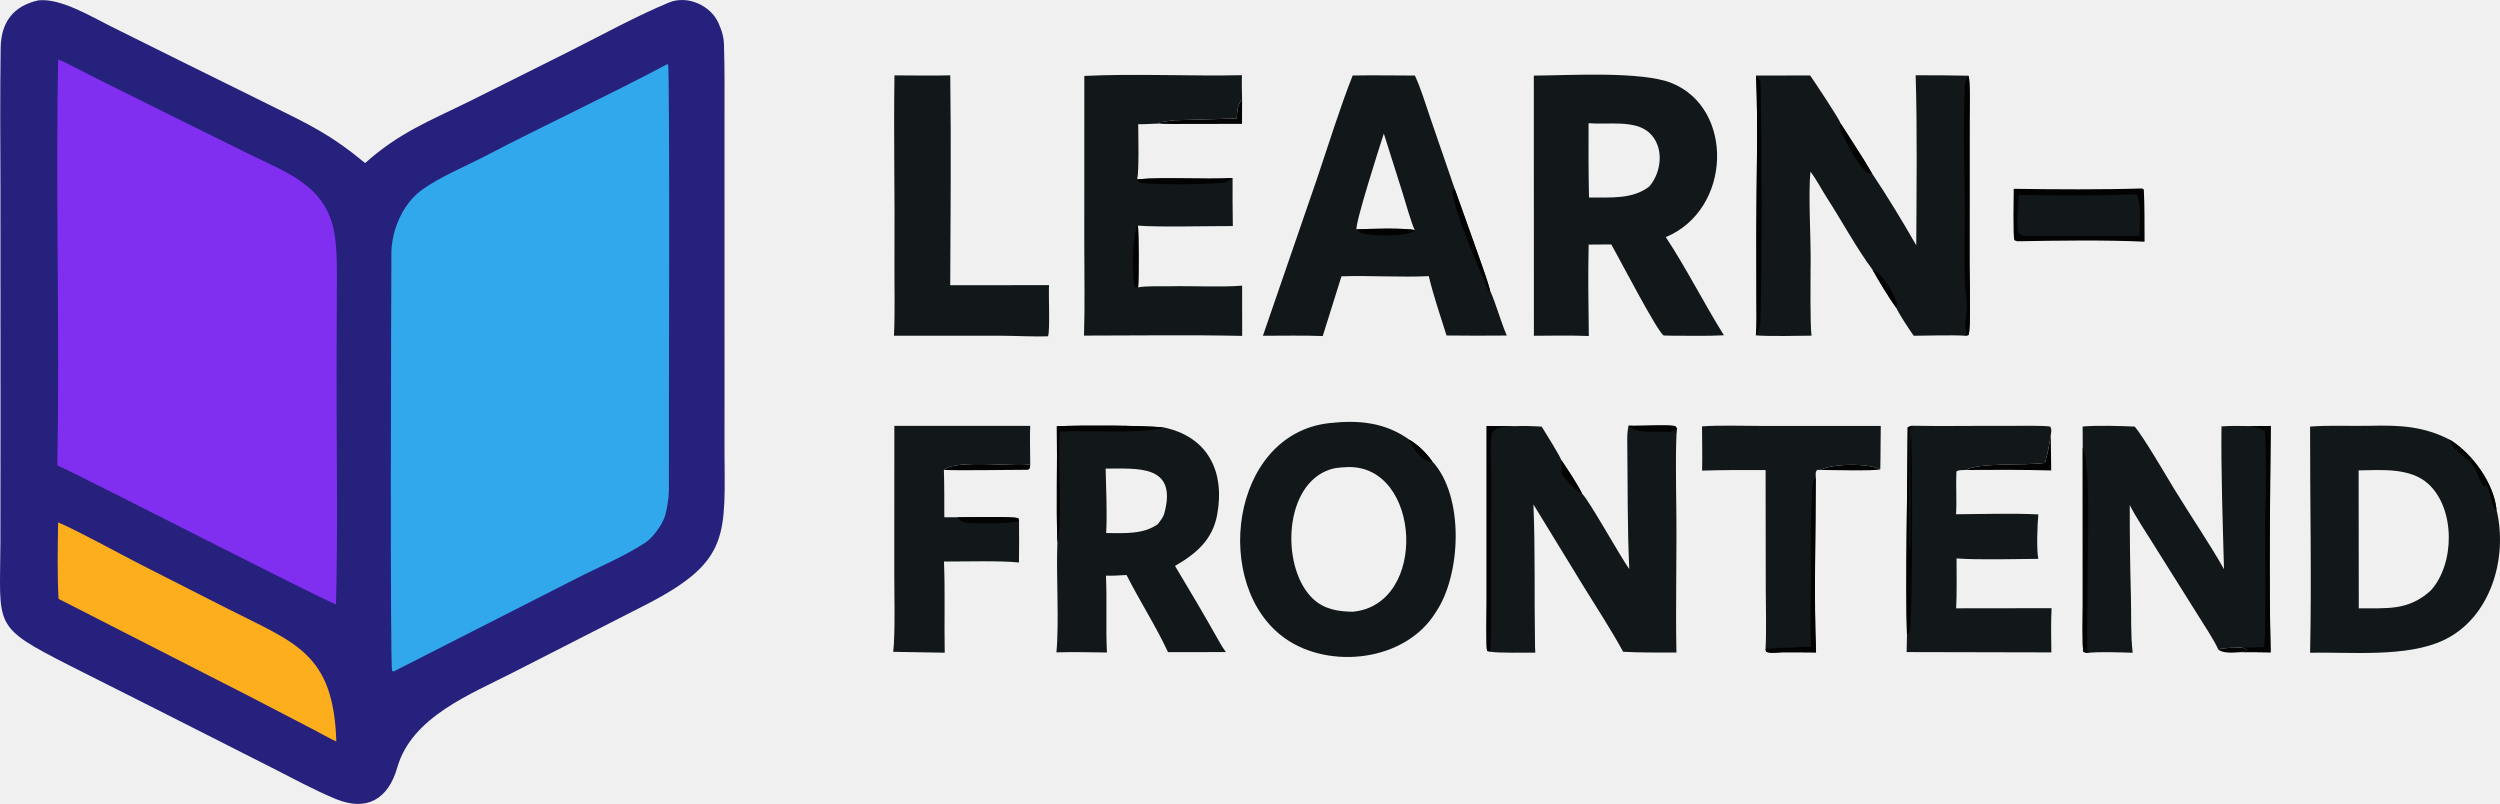
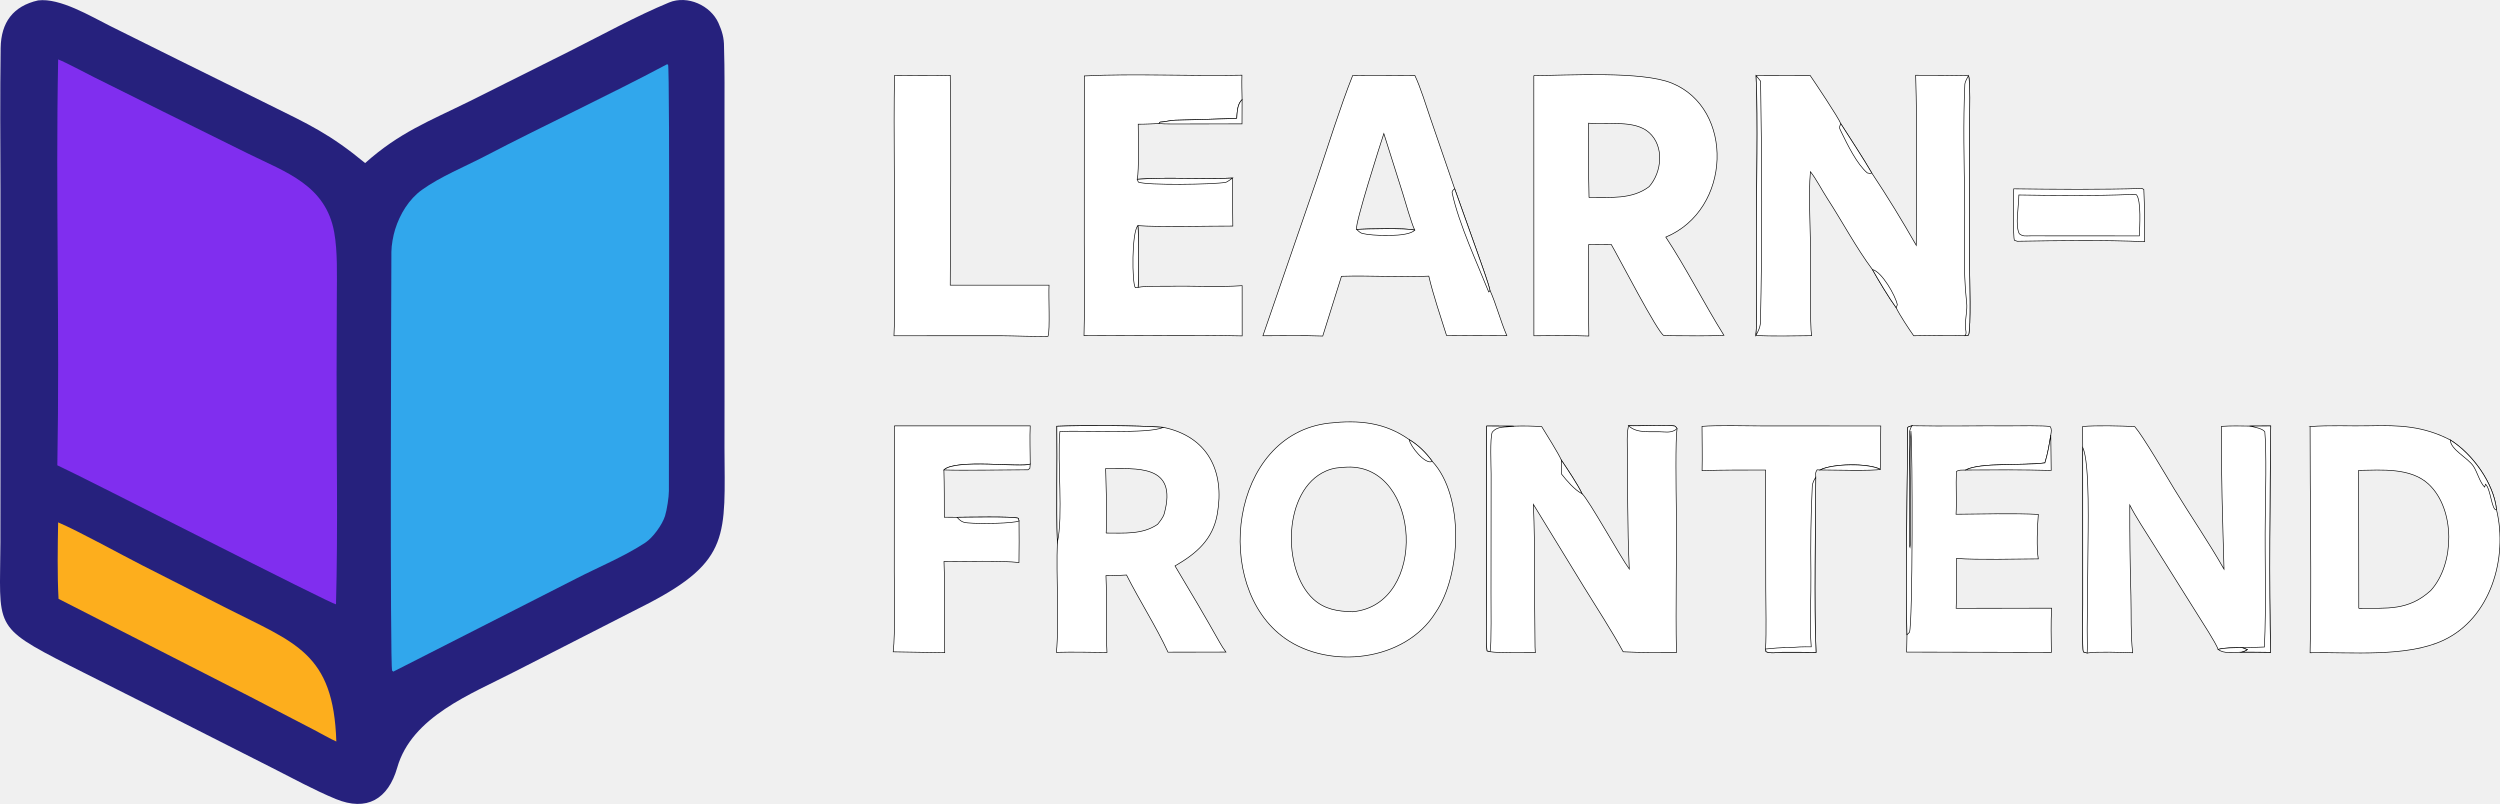
- <svg xmlns="http://www.w3.org/2000/svg" id="Layer_1" data-name="Layer 1" viewBox="0 0 3960.7 1273.65">
+ <svg xmlns="http://www.w3.org/2000/svg" id="Layer_1" version="1.1" viewBox="0 0 3960.7 1273.65">
  <defs>
    <style>
-       .cls-1 {
+       .st0 {
        fill: #fdae1d;
      }

-       .cls-2 {
+       .st1 {
        fill: #802eef;
      }

-       .cls-3 {
-         fill: rgba(3, 3, 4, .99);
-       }
- 
-       .cls-4 {
+       .st2 {
        fill: #31a7ec;
      }

-       .cls-5 {
-         fill: #030304;
+       .st3 {
+         fill: #fff;
+         stroke: #000;
+         stroke-miterlimit: 10;
      }

-       .cls-6 {
-         fill: #12181a;
-       }
- 
-       .cls-7 {
+       .st4 {
        fill: #26217d;
      }
    </style>
  </defs>
-   <path class="cls-7" d="M60.33.65c34.69-4.26,82.86,24.9,114.02,40.44l108.19,53.77,142.36,70.34c65.3,32.24,97.47,46.9,153.6,93.14,54.48-48.63,100.92-66.06,165.76-98.07l158.08-79.05c51.1-25.63,104.99-55.49,157.67-77.27,29.04-12.01,65.77,4.6,78.25,32.54,5.65,12.66,8.92,23.47,8.79,37.83,1.16,37.13.74,74.32.76,111.46l.02,201.84.03,248.47c-.01,23.57-.17,49.58-.08,72.96.55,138.23,10.18,179.35-122.41,247.89l-211.12,107.75c-67.82,34.92-161.83,70.54-184.91,151.36-14.3,50.06-48.31,70.03-97.39,49.79-33.94-14-67.68-32.59-100.31-49.07l-182.12-92.25-139.53-70.25C-13.11,991.5.1,994.09.68,859.41l.17-181.65-.11-378.75C.5,224.69-.03,150.31,1.05,76.01,1.64,35.41,20.82,9.6,60.33.65Z" />
-   <path class="cls-4" d="M1056.66,101.9l1.73.46c3.24,6.52.94,613.56,1.33,675.54.05,9.12-3.11,29.78-6.12,39.45-4.39,14.05-19.15,34.45-31.44,42.51-33.43,21.92-73.76,38.46-109.47,56.83l-289.58,147.36-1.85-1.51c-3.56-6.88-1.52-598.24-1.18-663.7.05-10.03,2.74-25.29,5.91-35.41,7.55-24.06,21.66-47.65,42.49-62.66,29.05-20.94,67.69-36.59,100.3-53.57,94.6-49.27,193.98-95.37,287.88-145.31Z" />
-   <path class="cls-2" d="M92.13,94.1c12.57,4.97,42.78,21.16,56.54,28.05l110.44,54.95,135.09,66.83c58.49,28.82,121.88,49.45,135.27,124,5.51,30.66,4.23,67.55,4.16,98.91l-.37,123.86c-.26,120.44,2.27,246.76-.95,366.65-5.49,1.04-397.13-199.92-441.48-220.2,3.92-212.8-2.87-429.72,1.3-643.04Z" />
-   <path class="cls-1" d="M92.09,827.6c31.81,13.41,99.98,51.14,133.35,68.09l132.93,67.54c108.87,55.44,170.08,70.49,174.47,211.53-6.81-2.76-27.59-14.49-35.62-18.59l-100.84-52.38-303.64-155.06c-2.08-37.56-1.32-83.25-.65-121.12Z" />
-   <path class="cls-6" d="M2269.06,730.84c51.19,55.01,46.18,180.21,5.18,239.8-47.95,77.2-167.62,90.7-238.36,40.74-116.72-82.42-87.41-323.35,69.87-341.03,47.45-5.34,88.57-1.09,126.9,26.16,14.32,8.61,26.64,20.82,36.41,34.34ZM2143.02,969.17c120.31-11.02,108.42-232.84-8.05-229.17-12.91.63-22.2.99-34.22,6.21-68.61,29.83-70.12,156.72-20.09,202.91,17.69,16.33,38.99,19.61,62.36,20.05Z" />
-   <path class="cls-5" d="M2232.65,696.5c14.32,8.61,26.64,20.82,36.41,34.34-10.33,6.48-34.99-23.84-36.41-34.34Z" />
-   <path class="cls-6" d="M2429.99,119.78c53.98-.25,170.74-7.53,218.6,11.9,99.34,40.33,95.1,200.3-9.48,243.96,31.61,47.79,60.75,105.46,92.05,155.54-25.03,1.45-56.49.64-81.98.66-4.18.05-8.99-.19-13.23-.31-8.91-2.98-72.67-126.26-83.3-144.29l-35.77.27c-1.12,47.97-.38,96.87.26,144.84-28.2-1.22-58.64-.54-87.03-.4l-.12-412.18ZM2517.47,312.99c33.84-.52,68.35,3.28,95.36-17.42,20.07-22.99,24.2-63.62-.13-85.49-23.09-20.75-66.51-12.17-95.96-14.88-.2,39.63-.21,78.19.73,117.8Z" />
-   <path class="cls-6" d="M3659.81,675.84c31.14-2.48,63.86-.57,95.16-1.29,46.77-1.07,84.24.4,127.02,22.47,35.2,22.18,68.91,68.51,73.22,110.62,18.43,76.63-9.46,171.35-83.61,206.48-58.64,27.79-146.74,18.69-211.76,19.97,2.53-115.14-.21-241.78-.02-358.26ZM3736.97,963.75c45.39-.37,78.44,4.08,113.98-28.16,38.21-41.9,39.22-128.77-3.26-168.44-28.47-26.59-74.53-22.47-110.95-21.94l.23,218.55Z" />
-   <path class="cls-5" d="M3881.98,697.02c35.2,22.18,68.91,68.51,73.22,110.62-7.71,1.79-8.91-32.34-17.35-40.52l-1.55,4.59c-7.76-7.92-11.34-23.33-17.69-33.07-8.57-13.15-36.39-26.32-36.63-41.62Z" />
-   <path class="cls-6" d="M2782.12,119.72l85.65-.19c6.16,8.94,45.31,67.35,48.52,76.39,15.6,24.71,34.82,53.41,49.15,78.17,25.69,38.6,47.46,74.42,70.47,114.61.33-86.91,1.72-182.81-.97-269.44,28.12-.09,55.5.08,83.62.68,3.15,5.05,1.82,63.02,1.79,73.71l-.07,225.97c.12,18.93,2.44,99.73-1.53,111.11-2.19.6-3.48,1.14-5.73,1.17-20.06-1.37-59.77-.08-81.2.03-7.66-10.82-22.34-33.03-27.77-44.43-10.87-14.83-28.66-44.39-37.59-60.47-25.13-33.44-48.57-77.37-71.7-112.92-8.51-13.09-17.14-30.22-26.56-42.14-3.41,35.72.59,101.93.38,141.02-.12,22.4-1.13,102.01,1.43,118.81-23.83.22-65.07,1.25-88.24-.43,1.68-15.28.95-43.8.93-59.79l-.13-103.81c-.02-76.39,2.89-172.73-.46-248.05Z" />
-   <path class="cls-5" d="M3118.56,119.94c3.15,5.05,1.82,63.02,1.79,73.71l-.07,225.97c.12,18.93,2.44,99.73-1.53,111.11-2.19.6-3.48,1.14-5.73,1.17,3.82-4.33.22-8.98.64-16.39.02-10.77,3.28-25.02,2.08-35.6-6.19-54.61-2.42-108.34-3.16-163.08-.82-61.07-2.54-122.69.31-183.72.14-3.08,4.05-10.34,5.66-13.16Z" />
-   <path class="cls-5" d="M2781.78,531.36c1.68-15.28.95-43.8.93-59.79l-.13-103.81c-.02-76.39,2.89-172.73-.46-248.05,1.81,2.27,4.2,5.25,7.15,8.94,2.03,126.65,2.76,255.3-.23,381.88-.2,8.59-4.78,16.53-7.26,20.83Z" />
-   <path class="cls-5" d="M2916.29,195.91c15.6,24.71,34.82,53.41,49.15,78.17-3.1.95-3.82.64-7.02-.05-16.59-13.98-31.68-45.18-41.24-64.82-3.82-7.85-3.33-6.8-.89-13.3Z" />
-   <path class="cls-5" d="M2966.48,427.02c14.78,3.37,36.7,41.51,39.42,55.83l-1.83,4.64c-10.87-14.83-28.66-44.39-37.59-60.47Z" />
-   <path class="cls-6" d="M2143.01,119.61c32.34-.55,66.13,0,98.57.08,9.13,19.13,17.47,47.03,24.62,67.74l38.36,111.5,37.31,104.69c4.37,12.45,15.86,43.99,18.61,56.2,9.77,21.59,16.63,48.53,26.7,71.77-32.02.28-63.45.32-95.47-.09-9.18-29.46-21.3-64.51-28.09-94.01-42.57,2.09-93.5-1.19-138.35.24l-29.67,94.66c-29.74-1.2-64.65-.44-94.79-.45l85.41-247.95c17.27-50.86,37.22-115.32,56.8-164.37ZM2149.16,363.42c17.9-.9,76.56-2.52,92.11,1.13-5.67-12.44-14.81-44.68-19.04-58.49l-29.85-94.44c-5.77,17.45-46.27,144.23-43.21,151.8Z" />
-   <path class="cls-5" d="M2360.48,459.82c-.66,2.03-.14,1.09-1.97,2.67-17.38-43.69-47.39-107.94-57.84-156.68-.68-3.17,1.67-4.67,3.89-6.88l37.31,104.69c4.37,12.45,15.86,43.99,18.61,56.2Z" />
-   <path class="cls-5" d="M2149.16,363.42c17.9-.9,76.56-2.52,92.11,1.13-9.58,11.8-68.62,9.29-83.48,5.17-2.54-.7-6.62-4.32-8.63-6.3Z" />
-   <path class="cls-6" d="M2580.03,674.39c15.2.97,69.08-2.26,74.31,1.11l2.57,3.55c-2.74,16.24-1.47,101.94-1.2,122.21,1.02,76.95-1.3,155.91.25,232.56-27.5-.11-57.13.3-84.43-1.22-17.55-32.41-42.47-70.81-62.04-102.48l-80.13-130.95c3.01,72.06,1.27,144.81,2.48,216.96.1,6.06-.02,11.8.53,17.87-16.42-.17-58.21.86-71.58-1.54l-4.81-1.3c-1.92-6.14-.72-68.14-.74-79.38v-276.84s43.56.21,43.56.21c16.26-.51,27.47-.26,43.72.77,6.61,10.81,27.04,43.16,31.13,53.12,9.25,13.75,25.73,38.3,32.82,53.18,10.31,8.91,60.57,99.89,74.78,119.33-3.15-65.76-2.36-132.06-3.18-197.9-.12-9.69-.24-19.79,1.96-29.25Z" />
-   <path class="cls-5" d="M2355.23,674.94l43.57.21c-15.04,2.37-25.93-.77-34.7,9.61-3.7,9.93-1.82,52.33-1.74,66.12l-.19,188.95c.01,13.57.85,82.53-1.37,92.63l-4.81-1.3c-1.92-6.14-.72-68.14-.74-79.38v-276.84Z" />
-   <path class="cls-5" d="M2580.03,674.39c15.2.97,69.08-2.26,74.31,1.11l2.57,3.55c-5.88,5.54-13.77,5.91-21.56,5.25-18.57-1.58-41.53,3.56-55.32-9.91Z" />
-   <path class="cls-5" d="M2473.65,729.03c9.25,13.75,25.73,38.3,32.82,53.18-11.56-5.68-24.93-21.34-32.53-31.12l-.29-22.06Z" />
-   <path class="cls-6" d="M1674.32,675.3c43.46-1.76,127.37-1.39,168.55,1.68,69.88,14.37,97.95,68.72,85.62,137.72-7.2,40.3-33.11,62.33-66.93,81.89,24.12,40.08,47.73,80.17,70.65,120.94,3.02,5.37,6.33,10.58,9.98,15.54l-91.75.13c-18.53-40.17-45.19-81.62-65.72-122.25-10.52.58-22.15,1.48-32.58,1.04,1.89,40.54-.51,81.84,1.59,121.73-26.24-.27-53.96-1-80.07-.22,4.59-47.9-.62-121.65,1.52-174.08-2.02-59.87.11-123.48-.86-184.11ZM1752.48,844.53c28.34-.11,57.53,2.62,81.49-13.83,3.83-4.85,8.89-11.06,10.52-17,21.86-79.33-44.38-70.87-92.86-71.33.74,30.77,2.61,71.8.85,102.17Z" />
-   <path class="cls-5" d="M1674.32,675.3c43.46-1.76,127.37-1.39,168.55,1.68-20.91,10.87-129.97,4.67-163.73,6.69-4.19,49.75,5.46,133.43-3.97,175.74-2.02-59.87.11-123.48-.86-184.11Z" />
-   <path class="cls-6" d="M3519.41,675.51c15.64-1.05,29.4-.74,45.03-.47l33.03-.2c-1.09,114.18-2.84,245.05-.16,358.65-15.51-.21-30.94-.46-46.45-.34,4.22-1.24,5.82-1.53,9.55-3.99l-8.47-3.21c-11.46.25-26.98-.05-37.71,2.88-4.53-11.68-25.48-43.7-32.88-55.56l-70.95-113.02c-10.49-16.82-27.89-43.14-36.25-60.13-.11,47.93.47,95.38,1.8,143.29.84,30.43-.65,60.45,2.79,90.74-16.07-.52-57.95-2.09-72.03.42l-5.87-1.73c-2.38-3.96-1.14-66.49-1.14-75.66l-.08-248.23-.15-33.23c22.53-2,60.19-.95,82.53.12,13.31,15.22,50.01,78.24,62.63,98.97,24.88,40.87,55.75,86.02,78.82,126.89-1.99-73.92-4.82-152.54-4.02-226.2Z" />
-   <path class="cls-5" d="M3564.44,675.04l33.03-.2c-1.09,114.18-2.84,245.05-.16,358.65-15.51-.21-30.94-.46-46.45-.34,4.22-1.24,5.82-1.53,9.55-3.99l-8.47-3.21c11.37.2,24.03-.51,35.5-.91,3.2-64.63.45-138.92,1.4-204.57.44-30.55,2.12-108.71-.77-136.49-3.9-5.32-16.49-7.21-23.63-8.95Z" />
-   <path class="cls-5" d="M3299.6,708.96c11.82,23.73,8.29,136.77,8.23,169.16l-1.12,118c-.21,12.08.66,27.07-.02,38.46l-5.87-1.73c-2.38-3.96-1.14-66.49-1.14-75.66l-.08-248.23Z" />
-   <path class="cls-6" d="M1717.89,120.3c78.6-3.95,169.49.62,249.67-1.17-.4,12.87,0,25.73.26,38.61-7.73,7.76-7.59,19.04-8.53,29.87-32.6,1.03-65.23,2.07-97.84,2.86-7.67.18-14.75,2.55-23.52,3.05l-1.88,2.2c-10.04.38-22.98,1.24-32.79,1.04.1,15.8,1.51,74.15-1.6,87.27,47.86-3.82,103.13.63,151.11-1.95-.05,25.42-.09,50.64.36,76.07-35.98-.17-117.79,2.04-150.37-.7,1.45,14.55,1.61,81.9.32,97.79,12.55-2.47,35.73-1.4,49.09-1.71,37.4-.86,78.71,1.77,115.72-.94l.05,79.56c-81.85-1.83-168.37-.46-250.57-.47,1.48-47.1.47-99.83.42-147.23l.08-264.16Z" />
-   <path class="cls-5" d="M1801.67,284.03c47.86-3.82,103.13.63,151.11-1.95-2.05,1.52-9.05,6.52-10.83,6.83-19.59,3.45-125.6,5.02-138.51-.44l-1.76-4.44Z" />
-   <path class="cls-5" d="M1803.1,455.24l-4.46.59c-5.3-7.26-5.88-88.4,4.14-98.38,1.45,14.55,1.61,81.9.32,97.79Z" />
-   <path class="cls-6" d="M3028.95,674.51c51.35.97,103.13-.16,154.49.18,11.54.08,56.14-.88,64.72,1.22,2.66,4.62,1.62,7.88.85,13.26-2.29,14.93-4.85,29.74-9.28,44.18-35.99,4.75-102.36-1.03-125.67,11.26-5.45.28-10.98-.47-14.55,2.45-1.06,22.26.74,46.92-.58,67.66,36.95-.29,94.26-1.78,130.38.28-1.57,15.75-3.02,55.44-.07,70.4-35.25.08-95.41,1.99-129.51-.73-.04,23.42.68,56.05-.65,79.06l151.2-.19c-1.19,23.28-.63,46.73-.34,70.05l-229.3-.51.55-27.46c-2.58-73.98.83-247.88,1.13-328.28,0-.9,5-2.27,6.64-2.84Z" />
-   <path class="cls-5" d="M3021.18,1005.63c-2.58-73.98.83-247.88,1.13-328.28,0-.9,5-2.27,6.64-2.84-2.3,3.84-4.1,8.67-4.07,14.13.31,58.93-.36,117.78.43,176.68,0,.27.59,1.88.71,2.18,1.77-9.1.15-36.41.52-47.78,1.4-43.46-2.08-93.95.88-136.85,2.81,27.76,2.93,304.8-2.29,318.93l-3.96,3.84Z" />
-   <path class="cls-6" d="M1417.09,119.4c29.47,0,58.91.8,88.38-.07,1.54,109.46.46,222.89-.04,332.48l156.54-.04c-1.03,16.38,1.89,71.24-1.62,81.05-18.99.81-53.97-.87-74.57-.94l-169.49.06c1.87-39.36.47-84.39.78-124.08.76-95.9-1.48-192.62.03-288.46Z" />
-   <path class="cls-6" d="M1416.89,674.7h215.26c-.88,17.68-.02,42.28.05,60.48-13.76,6.05-118.36-8.72-136.81,9.34.77,24.84.61,50.03.67,74.91l20.22.13c12.38-.06,89.9-1.71,97.09,1.56l1.04,4.29c.34,22.13.17,43.66-.11,65.78-26.16-3.15-89.81-1.55-118.75-1.55,1.9,49.27.24,96,1.14,144.42l-81.59-1.39c3.45-31.05,1.62-92.42,1.67-126.29l.13-231.68Z" />
-   <path class="cls-5" d="M1516.28,819.55c12.38-.06,89.9-1.71,97.09,1.56l1.04,4.29c-9.61,3.92-60.03,4.53-72.45,3.57-13.78-1.06-17.31.07-25.68-9.42Z" />
-   <path class="cls-6" d="M2696.51,675.51c23.96-2.07,68.46-.75,94.27-.72l188.9.06c-.55,22.81-.15,45.6-.81,68.65-19.95-10.1-75.74-9.04-95.39,1.03l-4.72-.18c-3.12,5.09-2.06,4.89-2.1,11.82-.07,85.46-3.05,193.55.46,277.44-17.74-.13-35.7-.4-53.41-.24-7.01.32-20.42,2.13-25.83-1l-.76-4.16c1.56-28.28.4-66.29.34-95.15l-.25-188.39c-33.65-.02-66.98-.16-100.63.91.59-22.35-.04-47.49-.09-70.06Z" />
-   <path class="cls-5" d="M2869.53,1024.77c-2.83-31.23-.05-82.78-.56-116.39-.68-44.49-.03-93.7,2.21-138.11.25-4.89,2.76-10.03,5.49-14.11-.07,85.46-3.05,193.55.46,277.44-17.74-.13-35.7-.4-53.41-.24-7.01.32-20.42,2.13-25.83-1l-.76-4.16c10.63-.91,25.79-2.68,36.07-2.04,14.02-1.22,22.17-1.59,36.33-1.38Z" />
-   <path class="cls-5" d="M3393.58,298.56l2.84,1.68c1.37,26.67,1,55.82,1.17,82.69-62.43-2.97-138.47-1.76-201.55-.69l-4.61-1.49c-2.53-5.91-1.19-69.43-1.14-81.6,62.23.84,141.48,1.43,203.29-.59Z" />
-   <path class="cls-6" d="M3375.17,308.09c3.14-.25,6.35.13,9.5.38,7.89,9.16,5.23,51.3,4.61,65.25l-171.94-.08c-8.71.06-12.21,1.26-18.23-3.31-6.8-13.71-.82-41.85-.68-61.42,54.54.92,122.74,1.62,176.75-.81Z" />
-   <path class="cls-3" d="M3239.73,733.35c4.43-14.45,6.99-29.25,9.28-44.18l.66,56.15c-45-1.22-90.58-1.06-135.62-.71,23.32-12.29,89.68-6.51,125.67-11.26Z" />
-   <path class="cls-3" d="M1495.39,744.52c18.45-18.05,123.05-3.29,136.81-9.34l-.63,6.72c-.81.67-1.76,1.46-2.87,2.37-32.72-.02-103.99,1.37-133.31.25Z" />
-   <path class="cls-3" d="M1959.3,187.61c.94-10.83.8-22.11,8.53-29.87l-.14,38.49-88.92.15c-7.59,0-36.55.34-42.7-.66l1.88-2.2c8.77-.49,15.85-2.86,23.52-3.05,32.61-.79,65.25-1.83,97.84-2.86Z" />
-   <path class="cls-3" d="M2883.49,744.53c19.65-10.07,75.44-11.13,95.39-1.03-7.35,2.94-81.53,1.1-95.39,1.03Z" />
-   <path class="cls-3" d="M3514.22,1028.84c10.74-2.93,26.25-2.62,37.71-2.88l8.47,3.21c-3.72,2.46-5.32,2.75-9.55,3.99-11.28.51-28.27,2.86-36.64-4.31Z" />
+   <path class="st4" d="M60.33.65c34.69-4.26,82.86,24.9,114.02,40.44l108.19,53.77,142.36,70.34c65.3,32.24,97.47,46.9,153.6,93.14,54.48-48.63,100.92-66.06,165.76-98.07l158.08-79.05c51.1-25.63,104.99-55.49,157.67-77.27,29.04-12.01,65.77,4.6,78.25,32.54,5.65,12.66,8.92,23.47,8.79,37.83,1.16,37.13.74,74.32.76,111.46l.02,201.84.03,248.47c-.01,23.57-.17,49.58-.08,72.96.55,138.23,10.18,179.35-122.41,247.89l-211.12,107.75c-67.82,34.92-161.83,70.54-184.91,151.36-14.3,50.06-48.31,70.03-97.39,49.79-33.94-14-67.68-32.59-100.31-49.07l-182.12-92.25-139.53-70.25C-13.11,991.5.1,994.09.68,859.41l.17-181.65-.11-378.75C.5,224.69-.03,150.31,1.05,76.01,1.64,35.41,20.82,9.6,60.33.65Z" />
+   <path class="st2" d="M1056.66,101.9l1.73.46c3.24,6.52.94,613.56,1.33,675.54.05,9.12-3.11,29.78-6.12,39.45-4.39,14.05-19.15,34.45-31.44,42.51-33.43,21.92-73.76,38.46-109.47,56.83l-289.58,147.36-1.85-1.51c-3.56-6.88-1.52-598.24-1.18-663.7.05-10.03,2.74-25.29,5.91-35.41,7.55-24.06,21.66-47.65,42.49-62.66,29.05-20.94,67.69-36.59,100.3-53.57,94.6-49.27,193.98-95.37,287.88-145.31h0Z" />
+   <path class="st1" d="M92.13,94.1c12.57,4.97,42.78,21.16,56.54,28.05l110.44,54.95,135.09,66.83c58.49,28.82,121.88,49.45,135.27,124,5.51,30.66,4.23,67.55,4.16,98.91l-.37,123.86c-.26,120.44,2.27,246.76-.95,366.65-5.49,1.04-397.13-199.92-441.48-220.2,3.92-212.8-2.87-429.72,1.3-643.04h0Z" />
+   <path class="st0" d="M92.09,827.6c31.81,13.41,99.98,51.14,133.35,68.09l132.93,67.54c108.87,55.44,170.08,70.49,174.47,211.53-6.81-2.76-27.59-14.49-35.62-18.59l-100.84-52.38-303.64-155.06c-2.08-37.56-1.32-83.25-.65-121.12h0Z" />
+   <path class="st3" d="M2269.06,730.84c51.19,55.01,46.18,180.21,5.18,239.8-47.95,77.2-167.62,90.7-238.36,40.74-116.72-82.42-87.41-323.35,69.87-341.03,47.45-5.34,88.57-1.09,126.9,26.16,14.32,8.61,26.64,20.82,36.41,34.34h0ZM2143.02,969.17c120.31-11.02,108.42-232.84-8.05-229.17-12.91.63-22.2.99-34.22,6.21-68.61,29.83-70.12,156.72-20.09,202.91,17.69,16.33,38.99,19.61,62.36,20.05Z" />
+   <path class="st3" d="M2232.65,696.5c14.32,8.61,26.64,20.82,36.41,34.34-10.33,6.48-34.99-23.84-36.41-34.34Z" />
+   <path class="st3" d="M2429.99,119.78c53.98-.25,170.74-7.53,218.6,11.9,99.34,40.33,95.1,200.3-9.48,243.96,31.61,47.79,60.75,105.46,92.05,155.54-25.03,1.45-56.49.64-81.98.66-4.18.05-8.99-.19-13.23-.31-8.91-2.98-72.67-126.26-83.3-144.29l-35.77.27c-1.12,47.97-.38,96.87.26,144.84-28.2-1.22-58.64-.54-87.03-.4l-.12-412.18h0ZM2517.47,312.99c33.84-.52,68.35,3.28,95.36-17.42,20.07-22.99,24.2-63.62-.13-85.49-23.09-20.75-66.51-12.17-95.96-14.88-.2,39.63-.21,78.19.73,117.8h0Z" />
+   <path class="st3" d="M3659.81,675.84c31.14-2.48,63.86-.57,95.16-1.29,46.77-1.07,84.24.4,127.02,22.47,35.2,22.18,68.91,68.51,73.22,110.62,18.43,76.63-9.46,171.35-83.61,206.48-58.64,27.79-146.74,18.69-211.76,19.97,2.53-115.14-.21-241.78-.02-358.26h0ZM3736.97,963.75c45.39-.37,78.44,4.08,113.98-28.16,38.21-41.9,39.22-128.77-3.26-168.44-28.47-26.59-74.53-22.47-110.95-21.94l.23,218.55h0Z" />
+   <path class="st3" d="M3881.98,697.02c35.2,22.18,68.91,68.51,73.22,110.62-7.71,1.79-8.91-32.34-17.35-40.52l-1.55,4.59c-7.76-7.92-11.34-23.33-17.69-33.07-8.57-13.15-36.39-26.32-36.63-41.62Z" />
+   <path class="st3" d="M2782.12,119.72l85.65-.19c6.16,8.94,45.31,67.35,48.52,76.39,15.6,24.71,34.82,53.41,49.15,78.17,25.69,38.6,47.46,74.42,70.47,114.61.33-86.91,1.72-182.81-.97-269.44,28.12-.09,55.5.08,83.62.68,3.15,5.05,1.82,63.02,1.79,73.71l-.07,225.97c.12,18.93,2.44,99.73-1.53,111.11-2.19.6-3.48,1.14-5.73,1.17-20.06-1.37-59.77-.08-81.2.03-7.66-10.82-22.34-33.03-27.77-44.43-10.87-14.83-28.66-44.39-37.59-60.47-25.13-33.44-48.57-77.37-71.7-112.92-8.51-13.09-17.14-30.22-26.56-42.14-3.41,35.72.59,101.93.38,141.02-.12,22.4-1.13,102.01,1.43,118.81-23.83.22-65.07,1.25-88.24-.43,1.68-15.28.95-43.8.93-59.79l-.13-103.81c-.02-76.39,2.89-172.73-.46-248.05h.01Z" />
+   <path class="st3" d="M3118.56,119.94c3.15,5.05,1.82,63.02,1.79,73.71l-.07,225.97c.12,18.93,2.44,99.73-1.53,111.11-2.19.6-3.48,1.14-5.73,1.17,3.82-4.33.22-8.98.64-16.39.02-10.77,3.28-25.02,2.08-35.6-6.19-54.61-2.42-108.34-3.16-163.08-.82-61.07-2.54-122.69.31-183.72.14-3.08,4.05-10.34,5.66-13.16h.01Z" />
+   <path class="st3" d="M2781.78,531.36c1.68-15.28.95-43.8.93-59.79l-.13-103.81c-.02-76.39,2.89-172.73-.46-248.05,1.81,2.27,4.2,5.25,7.15,8.94,2.03,126.65,2.76,255.3-.23,381.88-.2,8.59-4.78,16.53-7.26,20.83Z" />
+   <path class="st3" d="M2916.29,195.91c15.6,24.71,34.82,53.41,49.15,78.17-3.1.95-3.82.64-7.02-.05-16.59-13.98-31.68-45.18-41.24-64.82-3.82-7.85-3.33-6.8-.89-13.3h0Z" />
+   <path class="st3" d="M2966.48,427.02c14.78,3.37,36.7,41.51,39.42,55.83l-1.83,4.64c-10.87-14.83-28.66-44.39-37.59-60.47h0Z" />
+   <path class="st3" d="M2143.01,119.61c32.34-.55,66.13,0,98.57.08,9.13,19.13,17.47,47.03,24.62,67.74l38.36,111.5,37.31,104.69c4.37,12.45,15.86,43.99,18.61,56.2,9.77,21.59,16.63,48.53,26.7,71.77-32.02.28-63.45.32-95.47-.09-9.18-29.46-21.3-64.51-28.09-94.01-42.57,2.09-93.5-1.19-138.35.24l-29.67,94.66c-29.74-1.2-64.65-.44-94.79-.45l85.41-247.95c17.27-50.86,37.22-115.32,56.8-164.37h-.01ZM2149.16,363.42c17.9-.9,76.56-2.52,92.11,1.13-5.67-12.44-14.81-44.68-19.04-58.49l-29.85-94.44c-5.77,17.45-46.27,144.23-43.21,151.8h-.01Z" />
+   <path class="st3" d="M2360.48,459.82c-.66,2.03-.14,1.09-1.97,2.67-17.38-43.69-47.39-107.94-57.84-156.68-.68-3.17,1.67-4.67,3.89-6.88l37.31,104.69c4.37,12.45,15.86,43.99,18.61,56.2h0Z" />
+   <path class="st3" d="M2149.16,363.42c17.9-.9,76.56-2.52,92.11,1.13-9.58,11.8-68.62,9.29-83.48,5.17-2.54-.7-6.62-4.32-8.63-6.3h0Z" />
+   <path class="st3" d="M2580.03,674.39c15.2.97,69.08-2.26,74.31,1.11l2.57,3.55c-2.74,16.24-1.47,101.94-1.2,122.21,1.02,76.95-1.3,155.91.25,232.56-27.5-.11-57.13.3-84.43-1.22-17.55-32.41-42.47-70.81-62.04-102.48l-80.13-130.95c3.01,72.06,1.27,144.81,2.48,216.96.1,6.06-.02,11.8.53,17.87-16.42-.17-58.21.86-71.58-1.54l-4.81-1.3c-1.92-6.14-.72-68.14-.74-79.38v-276.84l43.56.21c16.26-.51,27.47-.26,43.72.77,6.61,10.81,27.04,43.16,31.13,53.12,9.25,13.75,25.73,38.3,32.82,53.18,10.31,8.91,60.57,99.89,74.78,119.33-3.15-65.76-2.36-132.06-3.18-197.9-.12-9.69-.24-19.79,1.96-29.25h0Z" />
+   <path class="st3" d="M2355.23,674.94l43.57.21c-15.04,2.37-25.93-.77-34.7,9.61-3.7,9.93-1.82,52.33-1.74,66.12l-.19,188.95c.01,13.57.85,82.53-1.37,92.63l-4.81-1.3c-1.92-6.14-.72-68.14-.74-79.38v-276.84h-.02Z" />
+   <path class="st3" d="M2580.03,674.39c15.2.97,69.08-2.26,74.31,1.11l2.57,3.55c-5.88,5.54-13.77,5.91-21.56,5.25-18.57-1.58-41.53,3.56-55.32-9.91Z" />
+   <path class="st3" d="M2473.65,729.03c9.25,13.75,25.73,38.3,32.82,53.18-11.56-5.68-24.93-21.34-32.53-31.12l-.29-22.06Z" />
+   <path class="st3" d="M1674.32,675.3c43.46-1.76,127.37-1.39,168.55,1.68,69.88,14.37,97.95,68.72,85.62,137.72-7.2,40.3-33.11,62.33-66.93,81.89,24.12,40.08,47.73,80.17,70.65,120.94,3.02,5.37,6.33,10.58,9.98,15.54l-91.75.13c-18.53-40.17-45.19-81.62-65.72-122.25-10.52.58-22.15,1.48-32.58,1.04,1.89,40.54-.51,81.84,1.59,121.73-26.24-.27-53.96-1-80.07-.22,4.59-47.9-.62-121.65,1.52-174.08-2.02-59.87.11-123.48-.86-184.11h0ZM1752.48,844.53c28.34-.11,57.53,2.62,81.49-13.83,3.83-4.85,8.89-11.06,10.52-17,21.86-79.33-44.38-70.87-92.86-71.33.74,30.77,2.61,71.8.85,102.17h0Z" />
+   <path class="st3" d="M1674.32,675.3c43.46-1.76,127.37-1.39,168.55,1.68-20.91,10.87-129.97,4.67-163.73,6.69-4.19,49.75,5.46,133.43-3.97,175.74-2.02-59.87.11-123.48-.86-184.11h0Z" />
+   <path class="st3" d="M3519.41,675.51c15.64-1.05,29.4-.74,45.03-.47l33.03-.2c-1.09,114.18-2.84,245.05-.16,358.65-15.51-.21-30.94-.46-46.45-.34,4.22-1.24,5.82-1.53,9.55-3.99l-8.47-3.21c-11.46.25-26.98-.05-37.71,2.88-4.53-11.68-25.48-43.7-32.88-55.56l-70.95-113.02c-10.49-16.82-27.89-43.14-36.25-60.13-.11,47.93.47,95.38,1.8,143.29.84,30.43-.65,60.45,2.79,90.74-16.07-.52-57.95-2.09-72.03.42l-5.87-1.73c-2.38-3.96-1.14-66.49-1.14-75.66l-.08-248.23-.15-33.23c22.53-2,60.19-.95,82.53.12,13.31,15.22,50.01,78.24,62.63,98.97,24.88,40.87,55.75,86.02,78.82,126.89-1.99-73.92-4.82-152.54-4.02-226.2h-.02Z" />
+   <path class="st3" d="M3564.44,675.04l33.03-.2c-1.09,114.18-2.84,245.05-.16,358.65-15.51-.21-30.94-.46-46.45-.34,4.22-1.24,5.82-1.53,9.55-3.99l-8.47-3.21c11.37.2,24.03-.51,35.5-.91,3.2-64.63.45-138.92,1.4-204.57.44-30.55,2.12-108.71-.77-136.49-3.9-5.32-16.49-7.21-23.63-8.95h0Z" />
+   <path class="st3" d="M3299.6,708.96c11.82,23.73,8.29,136.77,8.23,169.16l-1.12,118c-.21,12.08.66,27.07-.02,38.46l-5.87-1.73c-2.38-3.96-1.14-66.49-1.14-75.66l-.08-248.23h0Z" />
+   <path class="st3" d="M1717.89,120.3c78.6-3.95,169.49.62,249.67-1.17-.4,12.87,0,25.73.26,38.61-7.73,7.76-7.59,19.04-8.53,29.87-32.6,1.03-65.23,2.07-97.84,2.86-7.67.18-14.75,2.55-23.52,3.05l-1.88,2.2c-10.04.38-22.98,1.24-32.79,1.04.1,15.8,1.51,74.15-1.6,87.27,47.86-3.82,103.13.63,151.11-1.95-.05,25.42-.09,50.64.36,76.07-35.98-.17-117.79,2.04-150.37-.7,1.45,14.55,1.61,81.9.32,97.79,12.55-2.47,35.73-1.4,49.09-1.71,37.4-.86,78.71,1.77,115.72-.94l.05,79.56c-81.85-1.83-168.37-.46-250.57-.47,1.48-47.1.47-99.83.42-147.23l.08-264.16h.02Z" />
+   <path class="st3" d="M1801.67,284.03c47.86-3.82,103.13.63,151.11-1.95-2.05,1.52-9.05,6.52-10.83,6.83-19.59,3.45-125.6,5.02-138.51-.44l-1.76-4.44h-.01Z" />
+   <path class="st3" d="M1803.1,455.24l-4.46.59c-5.3-7.26-5.88-88.4,4.14-98.38,1.45,14.55,1.61,81.9.32,97.79Z" />
+   <path class="st3" d="M3028.95,674.51c51.35.97,103.13-.16,154.49.18,11.54.08,56.14-.88,64.72,1.22,2.66,4.62,1.62,7.88.85,13.26-2.29,14.93-4.85,29.74-9.28,44.18-35.99,4.75-102.36-1.03-125.67,11.26-5.45.28-10.98-.47-14.55,2.45-1.06,22.26.74,46.92-.58,67.66,36.95-.29,94.26-1.78,130.38.28-1.57,15.75-3.02,55.44-.07,70.4-35.25.08-95.41,1.99-129.51-.73-.04,23.42.68,56.05-.65,79.06l151.2-.19c-1.19,23.28-.63,46.73-.34,70.05l-229.3-.51.55-27.46c-2.58-73.98.83-247.88,1.13-328.28,0-.9,5-2.27,6.64-2.84h0Z" />
+   <path class="st3" d="M3021.18,1005.63c-2.58-73.98.83-247.88,1.13-328.28,0-.9,5-2.27,6.64-2.84-2.3,3.84-4.1,8.67-4.07,14.13.31,58.93-.36,117.78.43,176.68,0,.27.59,1.88.71,2.18,1.77-9.1.15-36.41.52-47.78,1.4-43.46-2.08-93.95.88-136.85,2.81,27.76,2.93,304.8-2.29,318.93l-3.96,3.84h.01Z" />
+   <path class="st3" d="M1417.09,119.4c29.47,0,58.91.8,88.38-.07,1.54,109.46.46,222.89-.04,332.48l156.54-.04c-1.03,16.38,1.89,71.24-1.62,81.05-18.99.81-53.97-.87-74.57-.94l-169.49.06c1.87-39.36.47-84.39.78-124.08.76-95.9-1.48-192.62.03-288.46h-.01Z" />
+   <path class="st3" d="M1416.89,674.7h215.26c-.88,17.68-.02,42.28.05,60.48-13.76,6.05-118.36-8.72-136.81,9.34.77,24.84.61,50.03.67,74.91l20.22.13c12.38-.06,89.9-1.71,97.09,1.56l1.04,4.29c.34,22.13.17,43.66-.11,65.78-26.16-3.15-89.81-1.55-118.75-1.55,1.9,49.27.24,96,1.14,144.42l-81.59-1.39c3.45-31.05,1.62-92.42,1.67-126.29l.13-231.68h-.01Z" />
+   <path class="st3" d="M1516.28,819.55c12.38-.06,89.9-1.71,97.09,1.56l1.04,4.29c-9.61,3.92-60.03,4.53-72.45,3.57-13.78-1.06-17.31.07-25.68-9.42Z" />
+   <path class="st3" d="M2696.51,675.51c23.96-2.07,68.46-.75,94.27-.72l188.9.06c-.55,22.81-.15,45.6-.81,68.65-19.95-10.1-75.74-9.04-95.39,1.03l-4.72-.18c-3.12,5.09-2.06,4.89-2.1,11.82-.07,85.46-3.05,193.55.46,277.44-17.74-.13-35.7-.4-53.41-.24-7.01.32-20.42,2.13-25.83-1l-.76-4.16c1.56-28.28.4-66.29.34-95.15l-.25-188.39c-33.65-.02-66.98-.16-100.63.91.59-22.35-.04-47.49-.09-70.06h.02Z" />
+   <path class="st3" d="M2869.53,1024.77c-2.83-31.23-.05-82.78-.56-116.39-.68-44.49-.03-93.7,2.21-138.11.25-4.89,2.76-10.03,5.49-14.11-.07,85.46-3.05,193.55.46,277.44-17.74-.13-35.7-.4-53.41-.24-7.01.32-20.42,2.13-25.83-1l-.76-4.16c10.63-.91,25.79-2.68,36.07-2.04,14.02-1.22,22.17-1.59,36.33-1.38h0Z" />
+   <path class="st3" d="M3393.58,298.56l2.84,1.68c1.37,26.67,1,55.82,1.17,82.69-62.43-2.97-138.47-1.76-201.55-.69l-4.61-1.49c-2.53-5.91-1.19-69.43-1.14-81.6,62.23.84,141.48,1.43,203.29-.59Z" />
+   <path class="st3" d="M3375.17,308.09c3.14-.25,6.35.13,9.5.38,7.89,9.16,5.23,51.3,4.61,65.25l-171.94-.08c-8.71.06-12.21,1.26-18.23-3.31-6.8-13.71-.82-41.85-.68-61.42,54.54.92,122.74,1.62,176.75-.81h-.01Z" />
+   <path class="st3" d="M3239.73,733.35c4.43-14.45,6.99-29.25,9.28-44.18l.66,56.15c-45-1.22-90.58-1.06-135.62-.71,23.32-12.29,89.68-6.51,125.67-11.26h.01Z" />
+   <path class="st3" d="M1495.39,744.52c18.45-18.05,123.05-3.29,136.81-9.34l-.63,6.72c-.81.67-1.76,1.46-2.87,2.37-32.72-.02-103.99,1.37-133.31.25h0Z" />
+   <path class="st3" d="M1959.3,187.61c.94-10.83.8-22.11,8.53-29.87l-.14,38.49-88.92.15c-7.59,0-36.55.34-42.7-.66l1.88-2.2c8.77-.49,15.85-2.86,23.52-3.05,32.61-.79,65.25-1.83,97.84-2.86h-.01Z" />
+   <path class="st3" d="M2883.49,744.53c19.65-10.07,75.44-11.13,95.39-1.03-7.35,2.94-81.53,1.1-95.39,1.03Z" />
+   <path class="st3" d="M3514.22,1028.84c10.74-2.93,26.25-2.62,37.71-2.88l8.47,3.21c-3.72,2.46-5.32,2.75-9.55,3.99-11.28.51-28.27,2.86-36.64-4.31h.01Z" />
</svg>
